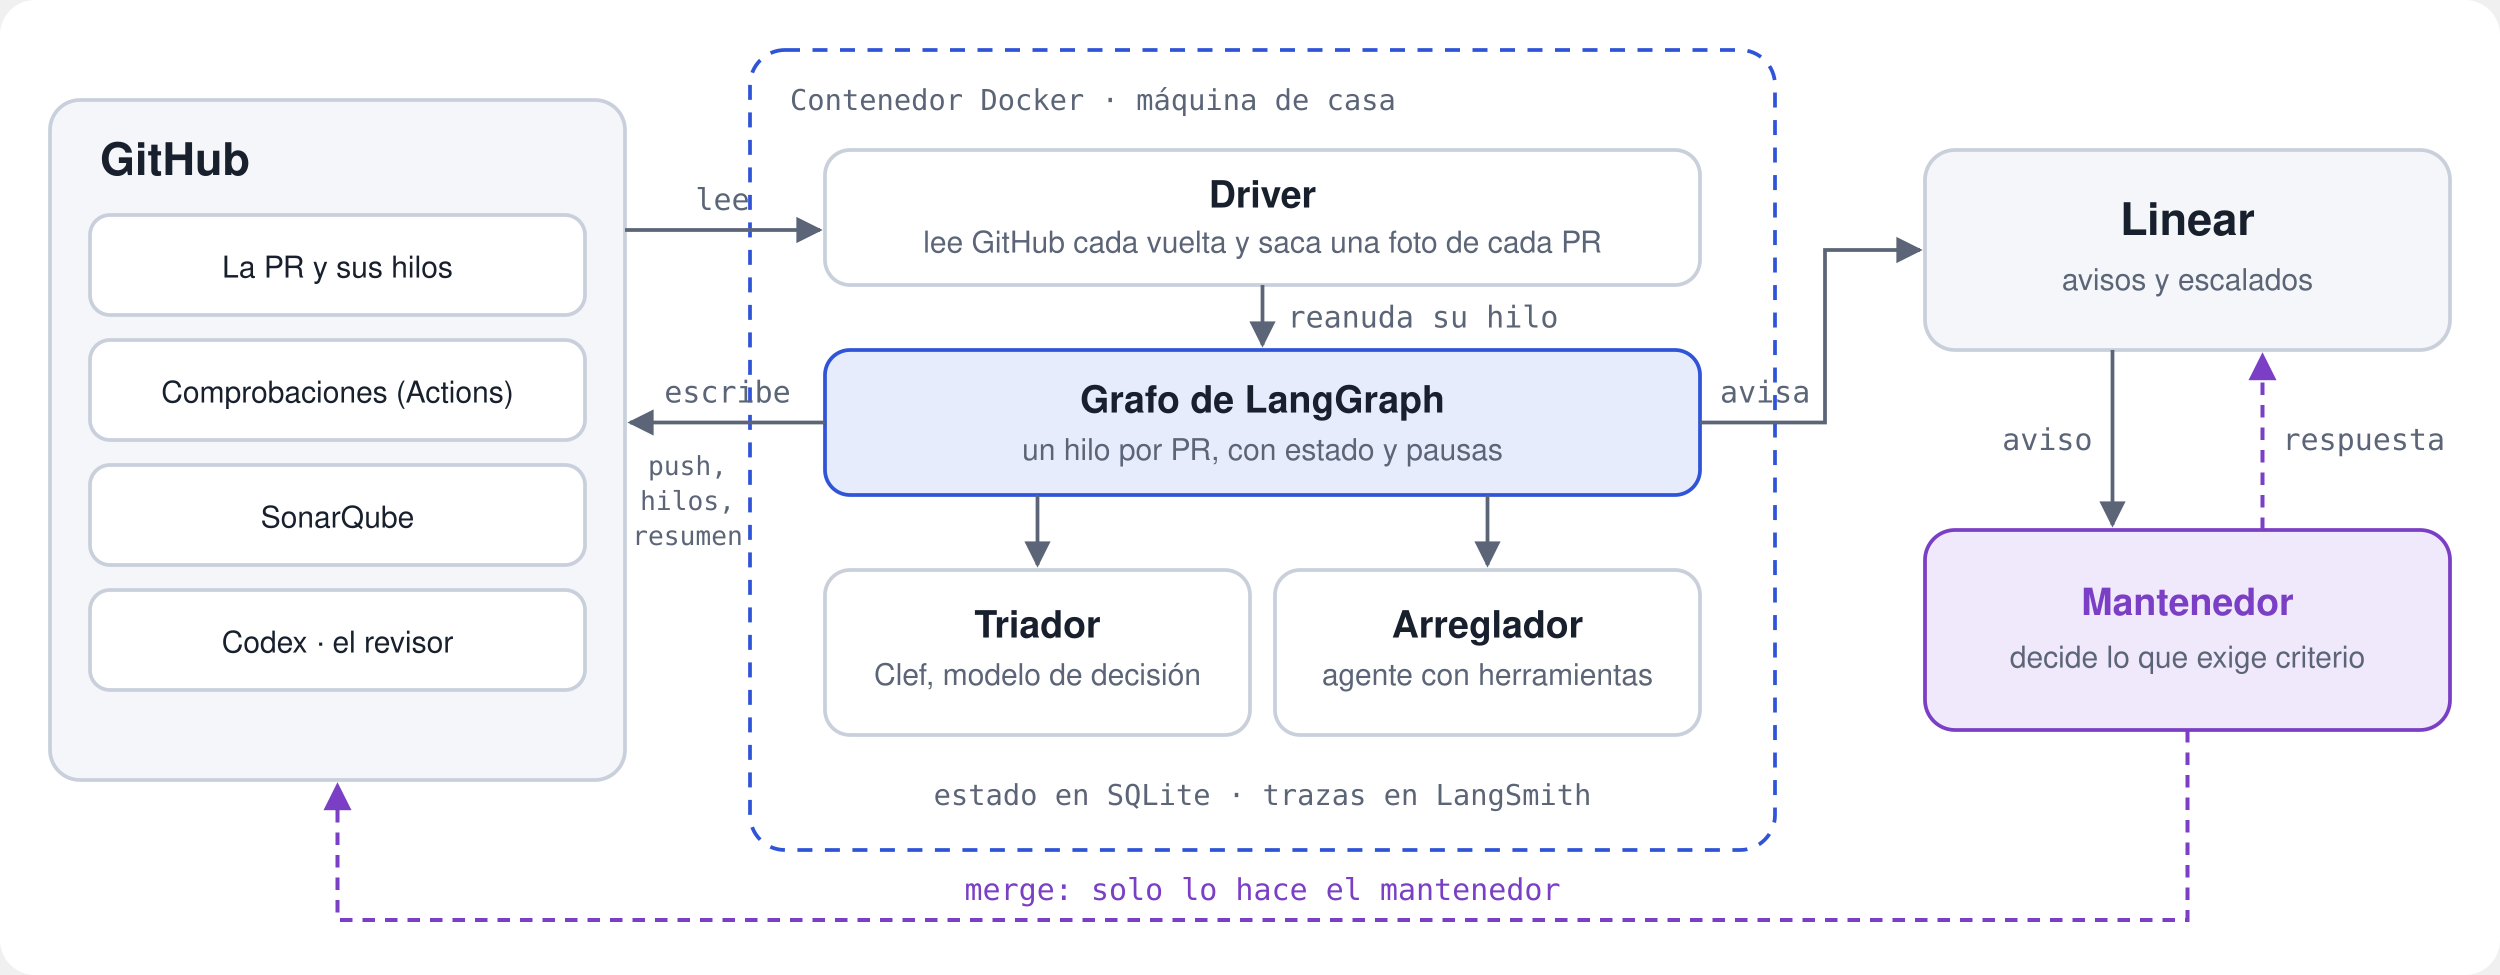
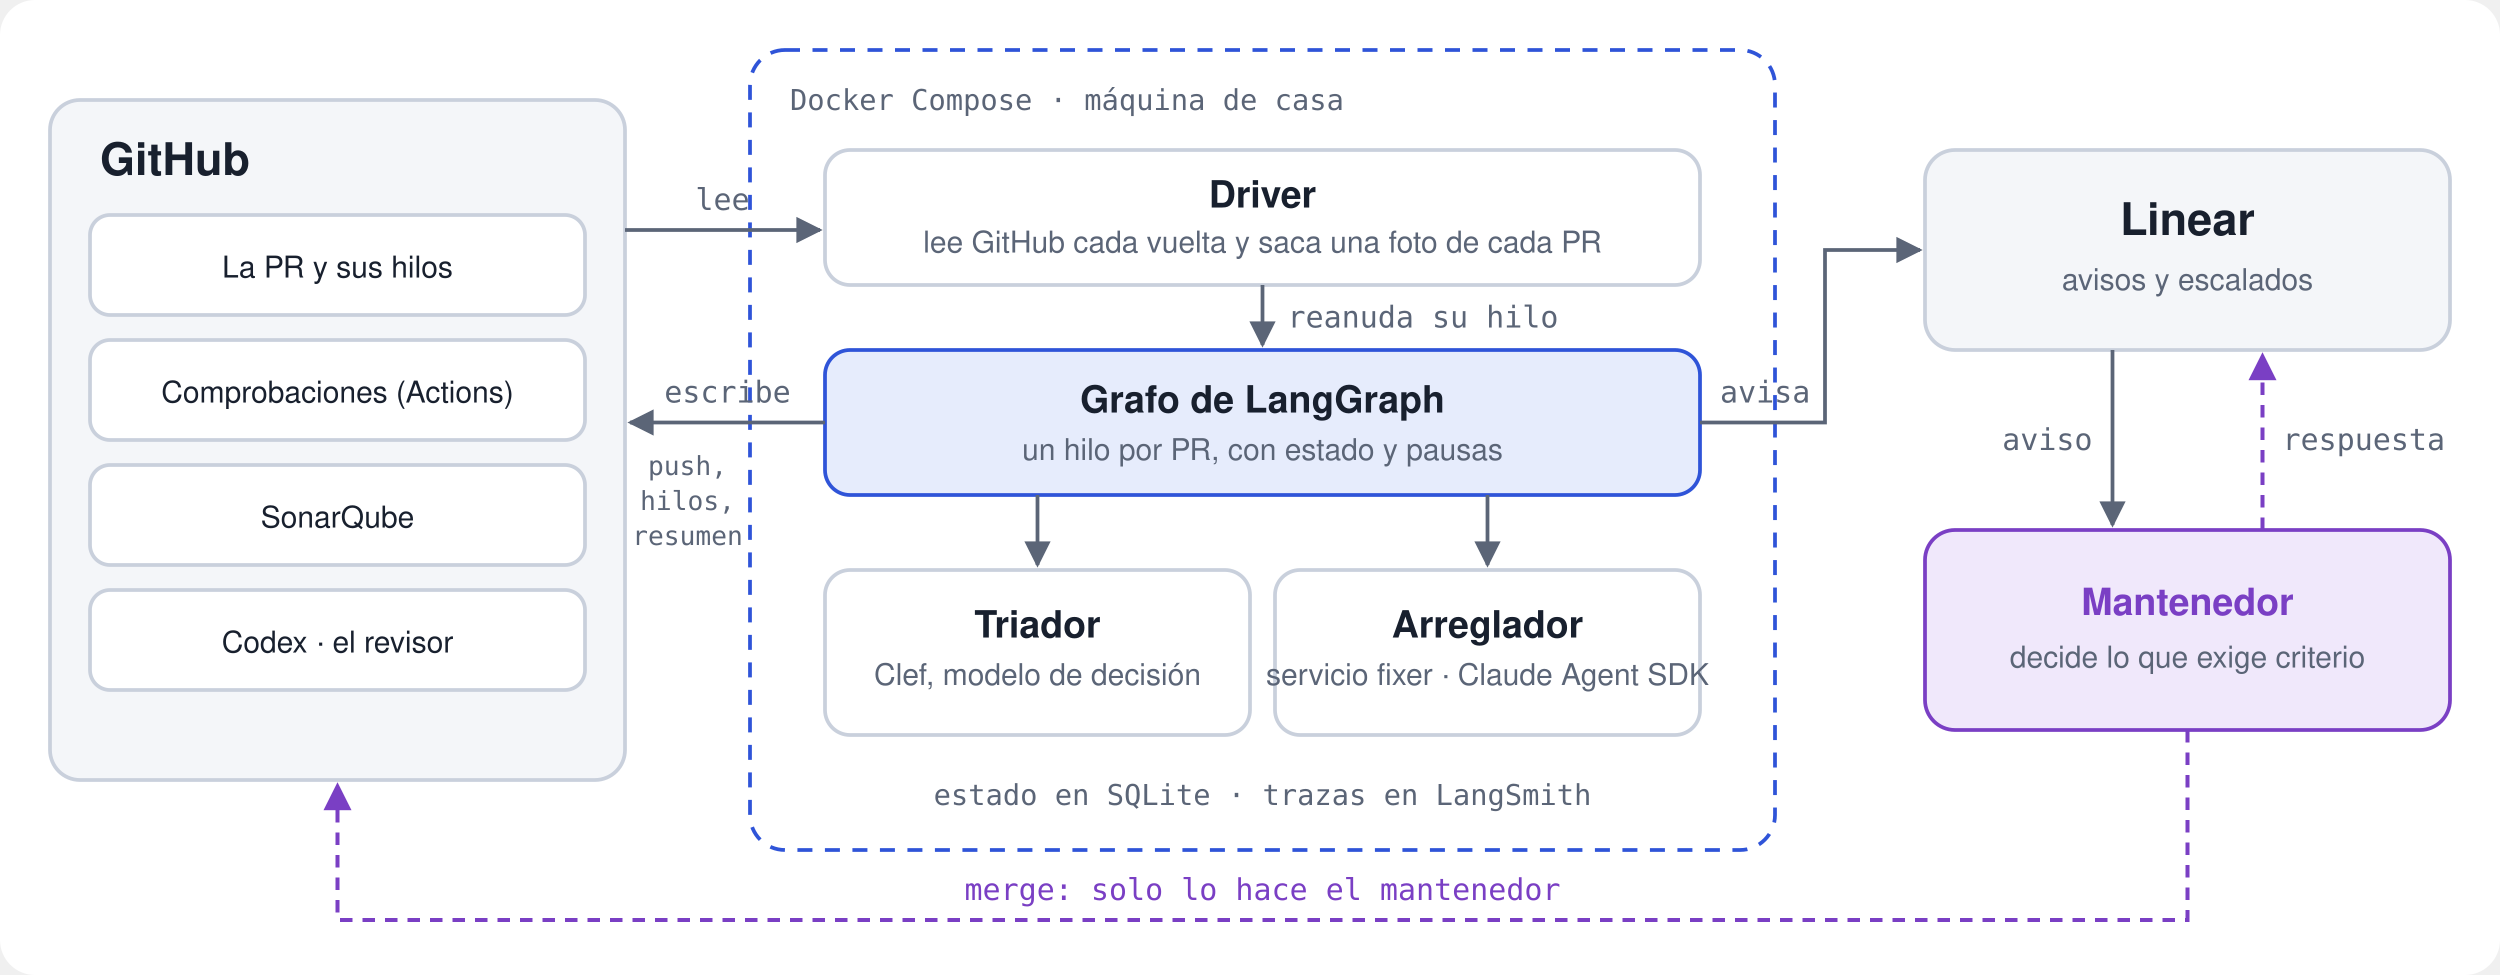
<svg xmlns="http://www.w3.org/2000/svg" viewBox="0 0 1000 390" width="1000" height="390" role="img" aria-label="Arquitectura del PR Babysitter: GitHub, el contenedor con driver, grafo, triador y arreglador, Linear y el mantenedor">
  <style>
    text { font-family: "IBM Plex Sans", system-ui, -apple-system, "Segoe UI", Helvetica, Arial, sans-serif; fill: #18202E; }
    .ground { fill: #FFFFFF; }
    .t { font-size: 15px; font-weight: 600; }
    .s { font-size: 12px; fill: #5B6577; }
    .si { font-size: 12px; }
    .lbl, .mono { font-family: "IBM Plex Mono", ui-monospace, "SF Mono", Menlo, Consolas, monospace; font-size: 12px; fill: #5B6577; }
    .mono { font-size: 11.5px; }
    .small { font-size: 10.5px; }
    .zone-title { font-size: 18px; font-weight: 700; }
    .node { fill: #FFFFFF; stroke: #C9D0DC; stroke-width: 1.5; }
    .zone { fill: #F4F6F9; stroke: #C9D0DC; stroke-width: 1.5; }
    .container { fill: none; stroke: #2F54D8; stroke-width: 1.5; stroke-dasharray: 6 5; }
    .acc { fill: #E6ECFC; stroke: #2F54D8; stroke-width: 1.5; }
    .human { fill: #F0E8FB; stroke: #7A3FC4; stroke-width: 1.5; }
    .edge { fill: none; stroke: #5B6577; stroke-width: 1.5; }
    .edge-human { fill: none; stroke: #7A3FC4; stroke-width: 1.6; stroke-dasharray: 5 4; }
    .head { fill: #5B6577; }
    .head-human { fill: #7A3FC4; }
    .c-human { fill: #7A3FC4; }
    @media (prefers-color-scheme: dark) {
      text { fill: #E6EAF1; }
      .ground { fill: #171E29; }
      .s { fill: #98A2B3; }
      .lbl, .mono { fill: #98A2B3; }
      .node { fill: #171E29; stroke: #354052; }
      .zone { fill: #0F141C; stroke: #354052; }
      .container { stroke: #8AA4FF; }
      .acc { fill: #1C2647; stroke: #8AA4FF; }
      .human { fill: #2B1F3D; stroke: #B88CF5; }
      .edge { stroke: #98A2B3; }
      .edge-human { stroke: #B88CF5; }
      .head { fill: #98A2B3; }
      .head-human { fill: #B88CF5; }
      .c-human { fill: #B88CF5; }
    }
  </style>
  <defs>
    <marker id="a1" viewBox="0 0 10 10" refX="9" refY="5" markerWidth="7" markerHeight="7" orient="auto-start-reverse">
      <path d="M0,0 L10,5 L0,10 z" class="head" />
    </marker>
    <marker id="a1h" viewBox="0 0 10 10" refX="9" refY="5" markerWidth="7" markerHeight="7" orient="auto-start-reverse">
      <path d="M0,0 L10,5 L0,10 z" class="head-human" />
    </marker>
  </defs>
  <rect width="1000" height="390" rx="14" class="ground" />
  <rect x="20" y="40" width="230" height="272" rx="12" class="zone" />
  <text x="40" y="70" class="zone-title">GitHub</text>
  <rect x="36" y="86" width="198" height="40" rx="8" class="node" />
  <text x="135" y="111" text-anchor="middle" class="si">La PR y sus hilos</text>
  <rect x="36" y="136" width="198" height="40" rx="8" class="node" />
  <text x="135" y="161" text-anchor="middle" class="si">Comprobaciones (Actions)</text>
  <rect x="36" y="186" width="198" height="40" rx="8" class="node" />
  <text x="135" y="211" text-anchor="middle" class="si">SonarQube</text>
  <rect x="36" y="236" width="198" height="40" rx="8" class="node" />
  <text x="135" y="261" text-anchor="middle" class="si">Codex · el revisor</text>
  <rect x="300" y="20" width="410" height="320" rx="14" class="container" />
-   <text x="316" y="44" class="mono">Contenedor Docker · máquina de casa</text>
+   <text x="316" y="44" class="mono">Docker Compose · máquina de casa</text>
  <rect x="330" y="60" width="350" height="54" rx="10" class="node" />
  <text x="505" y="83" text-anchor="middle" class="t">Driver</text>
  <text x="505" y="101" text-anchor="middle" class="s">lee GitHub cada vuelta y saca una foto de cada PR</text>
  <path d="M505,114 V138" class="edge" marker-end="url(#a1)" />
  <text x="515" y="131" class="lbl">reanuda su hilo</text>
  <rect x="330" y="140" width="350" height="58" rx="10" class="acc" />
  <text x="505" y="165" text-anchor="middle" class="t">Grafo de LangGraph</text>
  <text x="505" y="184" text-anchor="middle" class="s">un hilo por PR, con estado y pausas</text>
  <path d="M415,198 V226" class="edge" marker-end="url(#a1)" />
  <path d="M595,198 V226" class="edge" marker-end="url(#a1)" />
  <rect x="330" y="228" width="170" height="66" rx="10" class="node" />
  <text x="415" y="255" text-anchor="middle" class="t">Triador</text>
  <text x="415" y="274" text-anchor="middle" class="s">Clef, modelo de decisión</text>
  <rect x="510" y="228" width="170" height="66" rx="10" class="node" />
  <text x="595" y="255" text-anchor="middle" class="t">Arreglador</text>
-   <text x="595" y="274" text-anchor="middle" class="s">agente con herramientas</text>
+   <text x="595" y="274" text-anchor="middle" class="s">servicio fixer · Claude Agent SDK</text>
  <text x="505" y="322" text-anchor="middle" class="mono">estado en SQLite · trazas en LangSmith</text>
  <path d="M250,92 H328" class="edge" marker-end="url(#a1)" />
  <text x="289" y="84" text-anchor="middle" class="lbl">lee</text>
  <path d="M330,169 H252" class="edge" marker-end="url(#a1)" />
  <text x="291" y="161" text-anchor="middle" class="lbl">escribe</text>
  <text x="275" y="190" text-anchor="middle" class="mono small">push,</text>
  <text x="275" y="204" text-anchor="middle" class="mono small">hilos,</text>
  <text x="275" y="218" text-anchor="middle" class="mono small">resumen</text>
  <rect x="770" y="60" width="210" height="80" rx="12" class="zone" />
  <text x="875" y="94" text-anchor="middle" class="zone-title">Linear</text>
  <text x="875" y="116" text-anchor="middle" class="s">avisos y escalados</text>
  <path d="M680,169 H730 V100 H768" class="edge" marker-end="url(#a1)" />
  <text x="688" y="161" class="lbl">avisa</text>
  <rect x="770" y="212" width="210" height="80" rx="12" class="human" />
  <text x="875" y="246" text-anchor="middle" class="t c-human">Mantenedor</text>
  <text x="875" y="267" text-anchor="middle" class="s">decide lo que exige criterio</text>
  <path d="M845,140 V210" class="edge" marker-end="url(#a1)" />
  <text x="837" y="180" text-anchor="end" class="lbl">aviso</text>
  <path d="M905,212 V142" class="edge-human" marker-end="url(#a1h)" />
  <text x="913" y="180" class="lbl">respuesta</text>
  <path d="M875,292 V368 H135 V314" class="edge-human" marker-end="url(#a1h)" />
  <text x="505" y="360" text-anchor="middle" class="lbl c-human">merge: solo lo hace el mantenedor</text>
</svg>
